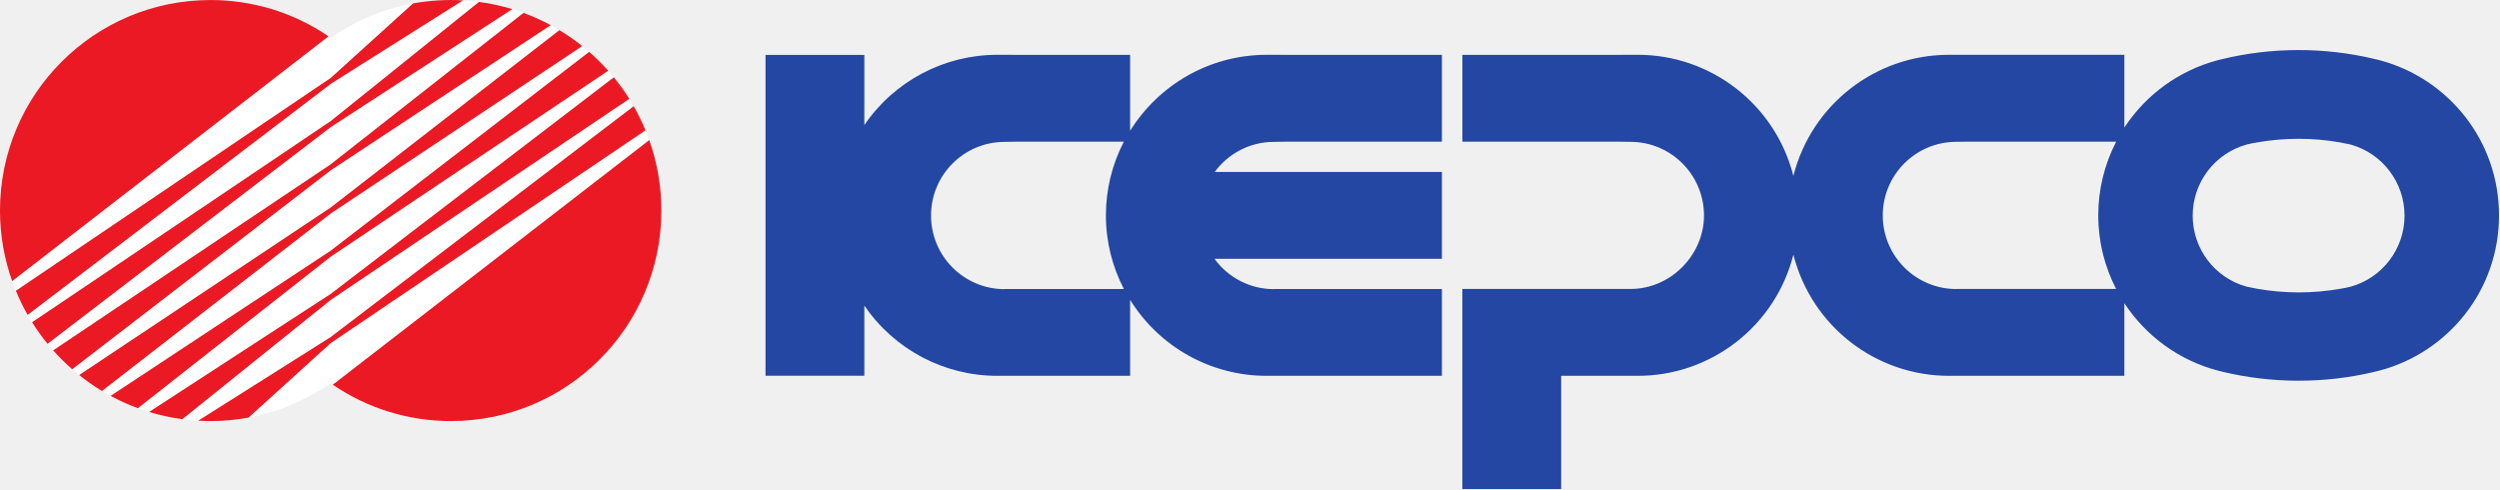
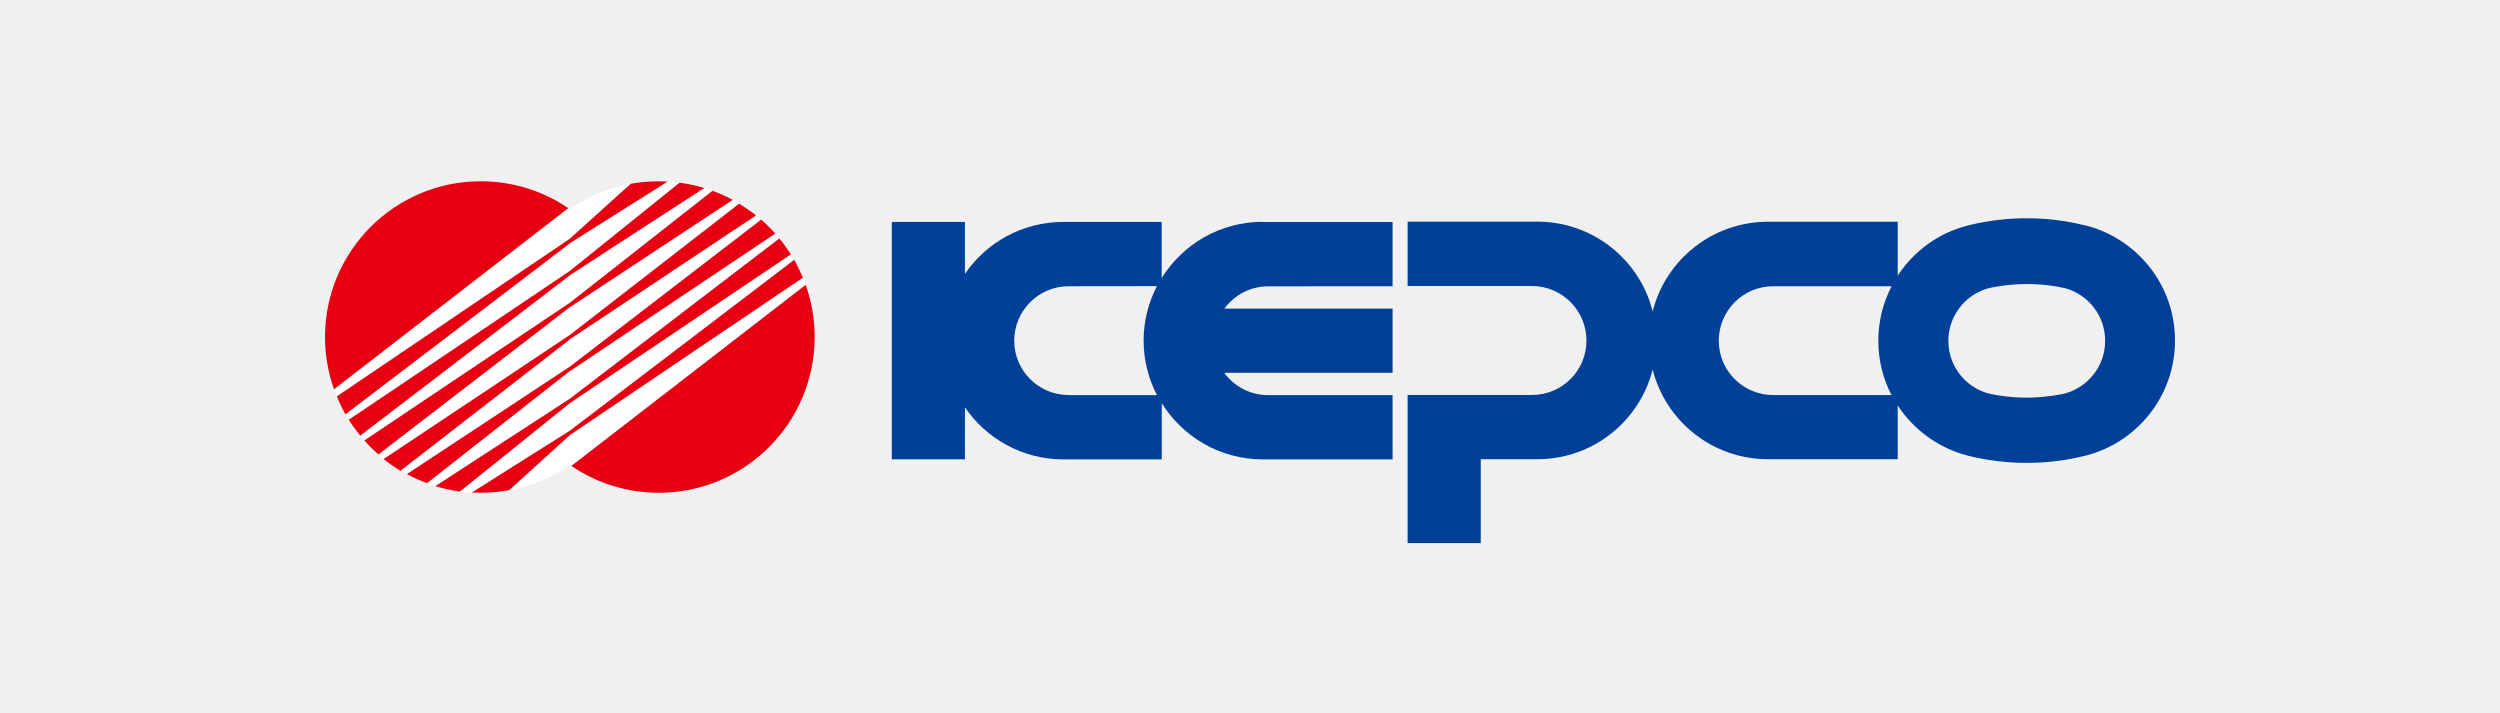
- <svg xmlns="http://www.w3.org/2000/svg" width="277.224" height="54.229" viewBox="0 0 73.349 14.348">
-   <path d="M300.137 406.145c-4.805 0-9.008 2.527-11.371 6.32v-6.317h-9.59l-1.442-.004a13.39 13.39 0 0 0-11.082 5.848v-5.836h-8.222v26.68h8.222v-5.84a13.38 13.38 0 0 0 11.082 5.848h11.032v-6.317a13.37 13.37 0 0 0 11.37 6.317h14.571v-7.223h-13.992l.012.012a6.1 6.1 0 0 1-4.942-2.524h18.922v-7.222h-18.902a6.1 6.1 0 0 1 4.922-2.5l.93-.016h13.05v-7.223h-13.125zm-21.828 19.477.015.012a6.123 6.123 0 0 1 0-12.246l.926-.016h8.992a13.3 13.3 0 0 0-1.492 6.125c0 2.21.543 4.289 1.496 6.125zm114.445-19.02-.5-.122a27.2 27.2 0 0 0-6.274-.73c-2.19 0-4.32.262-6.363.754l-.36.09a13.4 13.4 0 0 0-7.773 5.605v-6.055h-14.57a13.35 13.35 0 0 0-12.965 10.075 13.36 13.36 0 0 0-12.969-10.075l-1.445.004H316.41v7.223h13.05l.93.012a6.127 6.127 0 0 1 6.122 6.125c0 3.258-2.742 6.11-6.121 6.11h.015-13.996v.167h-.004v16.477h8.223v-9.418h6.351a13.36 13.36 0 0 0 12.97-10.078 13.356 13.356 0 0 0 12.964 10.078l.73-.004h13.84v-6.04a13.4 13.4 0 0 0 7.774 5.606l.36.09c2.042.492 4.17.754 6.362.754a27.2 27.2 0 0 0 6.274-.73l.5-.122c5.703-1.527 9.902-6.699 9.902-12.886v-.02c0-6.191-4.2-11.363-9.902-12.89M370.8 425.616h-13.309l.016.008a6.12 6.12 0 1 1 0-12.242l.925-.012h12.375a13.26 13.26 0 0 0-1.492 6.121v.02c0 2.203.54 4.273 1.485 6.105m23.996-6.086a6.13 6.13 0 0 1-4.48 5.899c-.278.078-.563.12-.848.172-1.13.199-2.293.304-3.48.304a20 20 0 0 1-3.462-.304l-.89-.18a6.12 6.12 0 0 1-4.465-5.89v-.02a6.135 6.135 0 0 1 4.484-5.902c.274-.079.563-.122.844-.172a20 20 0 0 1 6.945-.004l.89.18a6.14 6.14 0 0 1 4.462 5.898zm0 0" style="fill:#2347a3;fill-opacity:1;fill-rule:nonzero;stroke:none" transform="translate(-68.7 -141.672)scale(.35278)" />
-   <path d="M232.258 401.59a17.4 17.4 0 0 0-10.004 3.152 17.43 17.43 0 0 0-10.008-3.152c-9.668 0-17.508 7.836-17.508 17.508 0 9.668 7.84 17.504 17.508 17.504 3.723 0 7.168-1.168 10.008-3.149a17.4 17.4 0 0 0 10.004 3.149c9.668 0 17.508-7.836 17.508-17.504 0-9.672-7.84-17.508-17.508-17.508m0 0" style="fill:#fff;fill-opacity:1;fill-rule:nonzero;stroke:none" transform="translate(-68.7 -141.672)scale(.35278)" />
-   <path d="m248.758 413.234-26.332 20.348a17.4 17.4 0 0 0 9.832 3.023c9.668 0 17.508-7.84 17.508-17.507 0-2.059-.36-4.032-1.008-5.864m-26.504-4.668 2.582-1.632 8.43-5.317a17.8 17.8 0 0 0-4.16.254l-4.907 4.438-1.945 1.761-6.082 4.106-20.113 13.593q.428 1.04.98 2.008l18.59-14.164zm-10.008-6.976c-9.668 0-17.508 7.84-17.508 17.508 0 2.058.36 4.03 1.012 5.867l26.324-20.356a17.4 17.4 0 0 0-9.828-3.02m10.008 14.161 5.93-3.91 12.378-8.16a17 17 0 0 0-2.269-1.02l-10.55 8.281-5.49 4.313-7.468 5-15.625 10.473a18 18 0 0 0 1.586 1.57l14.156-10.89zm0 3.594 6.95-4.625 13.98-9.301a18 18 0 0 0-1.903-1.324l-12.379 9.594-6.648 5.156-6.953 4.629-13.977 9.304q.903.727 1.899 1.325l12.379-9.598zm0 3.59 7.46-5 15.63-10.465a18 18 0 0 0-1.586-1.57l-14.156 10.882-7.348 5.653-5.938 3.914-12.375 8.164q1.091.59 2.27 1.023l10.55-8.289zm0-10.774 4.473-2.906 10.632-6.906a17 17 0 0 0-2.77-.602l-8.405 6.754-3.93 3.156-7.324 4.934-17.524 11.8a18 18 0 0 0 1.29 1.79l16.097-12.313zm0 14.371 7.32-4.93 17.524-11.792a17 17 0 0 0-1.29-1.793l-16.097 12.308-7.457 5.707-4.477 2.906-10.632 6.91c.89.27 1.816.477 2.765.602l8.41-6.758zm26.191-14.105a18 18 0 0 0-.98-2.008l-18.586 14.152-6.625 5.047-2.594 1.637-8.43 5.32q.505.03 1.016.031 1.625-.001 3.168-.285l4.89-4.433 1.95-1.766 6.082-4.11zm0 0" style="fill:#eb1923;fill-opacity:1;fill-rule:nonzero;stroke:none" transform="translate(-68.7 -141.672)scale(.35278)" />
+ <svg xmlns="http://www.w3.org/2000/svg" width="400" height="114" viewBox="0 0 400 114" fill="none">
+   <g clip-path="url(#clip0_2799_4884)">
+     <path d="M202.055 35.49C195.208 35.49 189.228 39.092 185.868 44.488V35.505H170.165C163.602 35.505 157.821 38.793 154.39 43.819V35.505H142.688V73.489H154.39V65.174C157.821 70.2 163.602 73.503 170.165 73.503H171.204H185.882V64.505C189.242 69.901 195.222 73.503 202.07 73.503H203.109H222.813V63.224H202.895H202.91C200.02 63.224 197.457 61.814 195.877 59.65H222.813V49.371H195.905C197.485 47.221 200.034 45.812 202.91 45.812H204.234L222.813 45.798V35.519H202.07L202.055 35.49ZM170.976 63.209H170.991C166.178 63.209 162.278 59.323 162.278 54.511C162.278 49.699 166.178 45.798 170.991 45.798H172.315L185.114 45.783C183.761 48.389 182.978 51.35 182.978 54.496C182.978 57.643 183.761 60.604 185.114 63.224H170.962L170.976 63.209Z" fill="#004098" />
+     <path d="M333.903 36.132L333.192 35.961C330.33 35.278 327.34 34.922 324.265 34.922C321.19 34.922 318.115 35.292 315.21 35.99L314.698 36.118C310.085 37.328 306.17 40.218 303.636 44.105V35.477H282.893C273.98 35.477 266.506 41.571 264.427 49.814C262.349 41.556 254.874 35.463 245.962 35.463H243.912H225.219V45.756H245.122C249.934 45.77 253.835 49.686 253.835 54.498C253.835 59.31 249.934 63.196 245.122 63.196H245.136H225.219V63.438V86.887H236.922V73.475H245.962C254.874 73.475 262.349 67.382 264.427 59.125C266.506 67.382 273.98 73.475 282.893 73.475H283.932H303.636V64.876C306.17 68.749 310.099 71.639 314.698 72.863L315.21 72.991C318.115 73.689 321.147 74.059 324.265 74.059C327.383 74.059 330.33 73.703 333.192 73.02L333.903 72.849C342.019 70.685 347.998 63.31 347.998 54.498V54.469C347.998 45.657 342.019 38.296 333.903 36.118V36.132ZM302.653 63.211H283.704H283.718C278.906 63.211 275.005 59.324 275.005 54.512C275.005 49.7 278.906 45.799 283.718 45.799H285.042H302.653C301.301 48.404 300.532 51.365 300.532 54.512V54.54C300.532 57.687 301.301 60.634 302.653 63.239V63.211ZM336.822 54.54C336.822 58.541 334.117 61.915 330.444 62.94C330.045 63.054 329.647 63.111 329.234 63.182C327.625 63.467 325.974 63.623 324.279 63.623C322.585 63.623 320.948 63.481 319.353 63.196L318.086 62.94C314.427 61.915 311.737 58.541 311.737 54.555V54.526C311.737 50.526 314.442 47.151 318.115 46.126C318.513 46.012 318.912 45.956 319.325 45.884C320.934 45.6 322.585 45.443 324.279 45.443C325.974 45.443 327.611 45.585 329.205 45.87L330.472 46.126C334.131 47.151 336.822 50.526 336.822 54.512V54.54Z" fill="#004098" />
+     <path d="M105.417 29C100.121 29 95.209 30.666 91.18 33.485C87.137 30.666 82.239 29 76.943 29C63.162 29 52 40.162 52 53.929C52 67.696 63.162 78.858 76.929 78.858C82.225 78.858 87.137 77.192 91.166 74.373C95.209 77.192 100.107 78.858 105.403 78.858C119.17 78.858 130.332 67.696 130.332 53.929C130.332 40.162 119.184 29 105.417 29Z" fill="white" />
+     <path d="M128.908 45.572L91.422 74.544C95.408 77.264 100.235 78.844 105.417 78.844C119.184 78.844 130.346 67.682 130.346 53.915C130.346 50.982 129.833 48.178 128.908 45.572Z" fill="#E60012" />
+     <path d="M91.165 38.923L94.839 36.602L106.84 29.043C106.37 29.014 105.886 29 105.402 29C103.865 29 102.37 29.142 100.918 29.399L93.927 35.706L91.151 38.211L82.495 44.063L53.879 63.425C54.292 64.407 54.747 65.361 55.274 66.287L81.741 46.127L91.165 38.937V38.923Z" fill="#E60012" />
+     <path d="M76.929 29C63.162 29 52 40.162 52 53.929C52 56.862 52.513 59.666 53.438 62.286L90.924 33.3C86.937 30.595 82.125 29 76.929 29Z" fill="#E60012" />
+     <path d="M91.166 49.16L99.609 43.593L117.234 31.976C116.195 31.42 115.127 30.936 114.002 30.523L98.982 42.312L91.166 48.448L80.531 55.566L58.293 70.472C59.005 71.269 59.745 72.01 60.557 72.707L80.702 57.203L91.166 49.145V49.16Z" fill="#E60012" />
+     <path d="M91.165 54.285L101.06 47.708L120.963 34.467C120.109 33.784 119.198 33.157 118.258 32.588L100.633 46.255L91.165 53.602L81.27 60.193L61.367 73.448C62.221 74.131 63.133 74.758 64.072 75.327L81.698 61.66L91.165 54.313V54.285Z" fill="#E60012" />
+     <path d="M91.165 59.396L101.786 52.278L124.039 37.372C123.341 36.575 122.586 35.834 121.789 35.137L101.63 50.627L91.165 58.67L82.723 64.237L65.098 75.854C66.137 76.41 67.205 76.908 68.329 77.306L83.349 65.504L91.165 59.368V59.396Z" fill="#E60012" />
+     <path d="M91.165 44.049L97.529 39.906L112.677 30.083C111.41 29.698 110.086 29.399 108.734 29.229L96.76 38.853L91.165 43.352L80.744 50.37L55.801 67.156C56.356 68.038 56.968 68.893 57.637 69.704L80.559 52.178L91.18 44.049H91.165Z" fill="#E60012" />
+     <path d="M91.167 64.507L101.588 57.488L126.531 40.703C125.976 39.806 125.364 38.966 124.695 38.154L101.773 55.68L91.153 63.809L84.775 67.952L69.641 77.79C70.908 78.174 72.232 78.459 73.584 78.644L85.558 69.02L91.153 64.521L91.167 64.507Z" fill="#E60012" />
+     <path d="M128.468 44.432C128.055 43.45 127.599 42.496 127.073 41.57L100.62 61.716L91.181 68.905L87.494 71.226L75.492 78.8C75.976 78.828 76.46 78.843 76.944 78.843C78.482 78.843 79.991 78.7 81.457 78.43L88.419 72.123L91.195 69.603L99.852 63.751L128.482 44.418L128.468 44.432Z" fill="#E60012" />
+   </g>
+   <defs>
+     <clipPath id="clip0_2799_4884">
+       <rect width="296" height="57.902" fill="white" transform="translate(52 29)" />
+     </clipPath>
+   </defs>
</svg>
